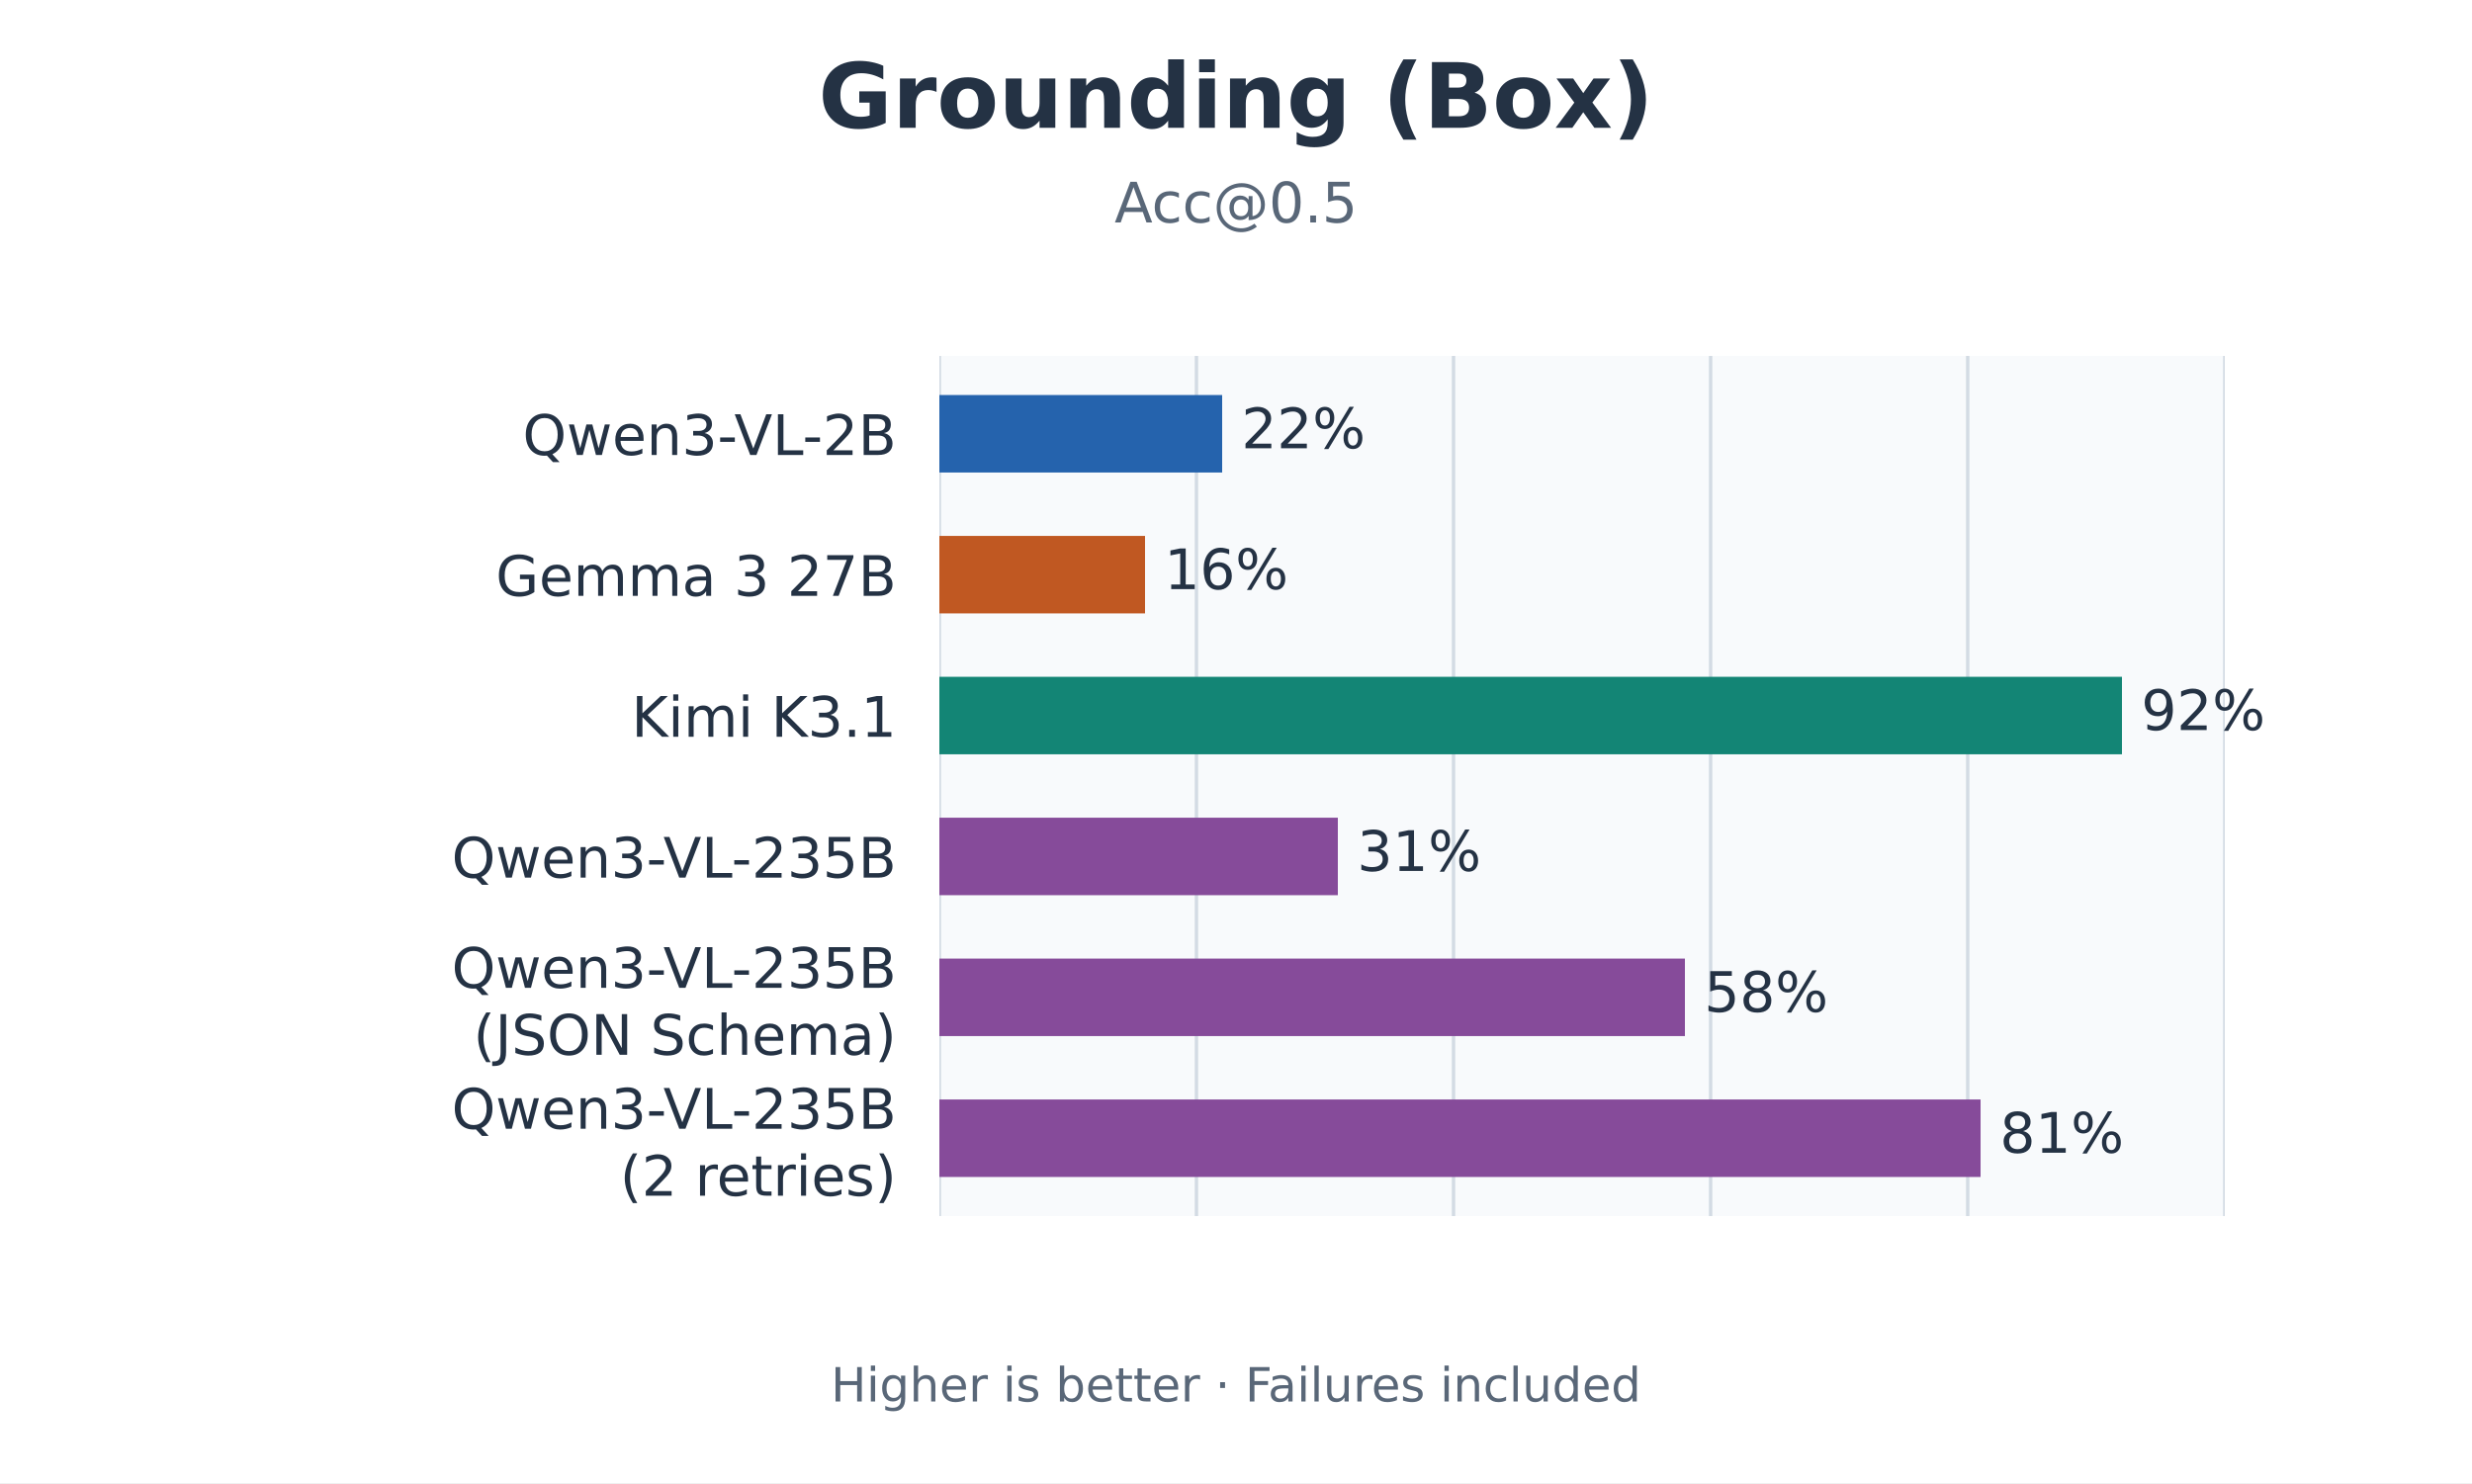
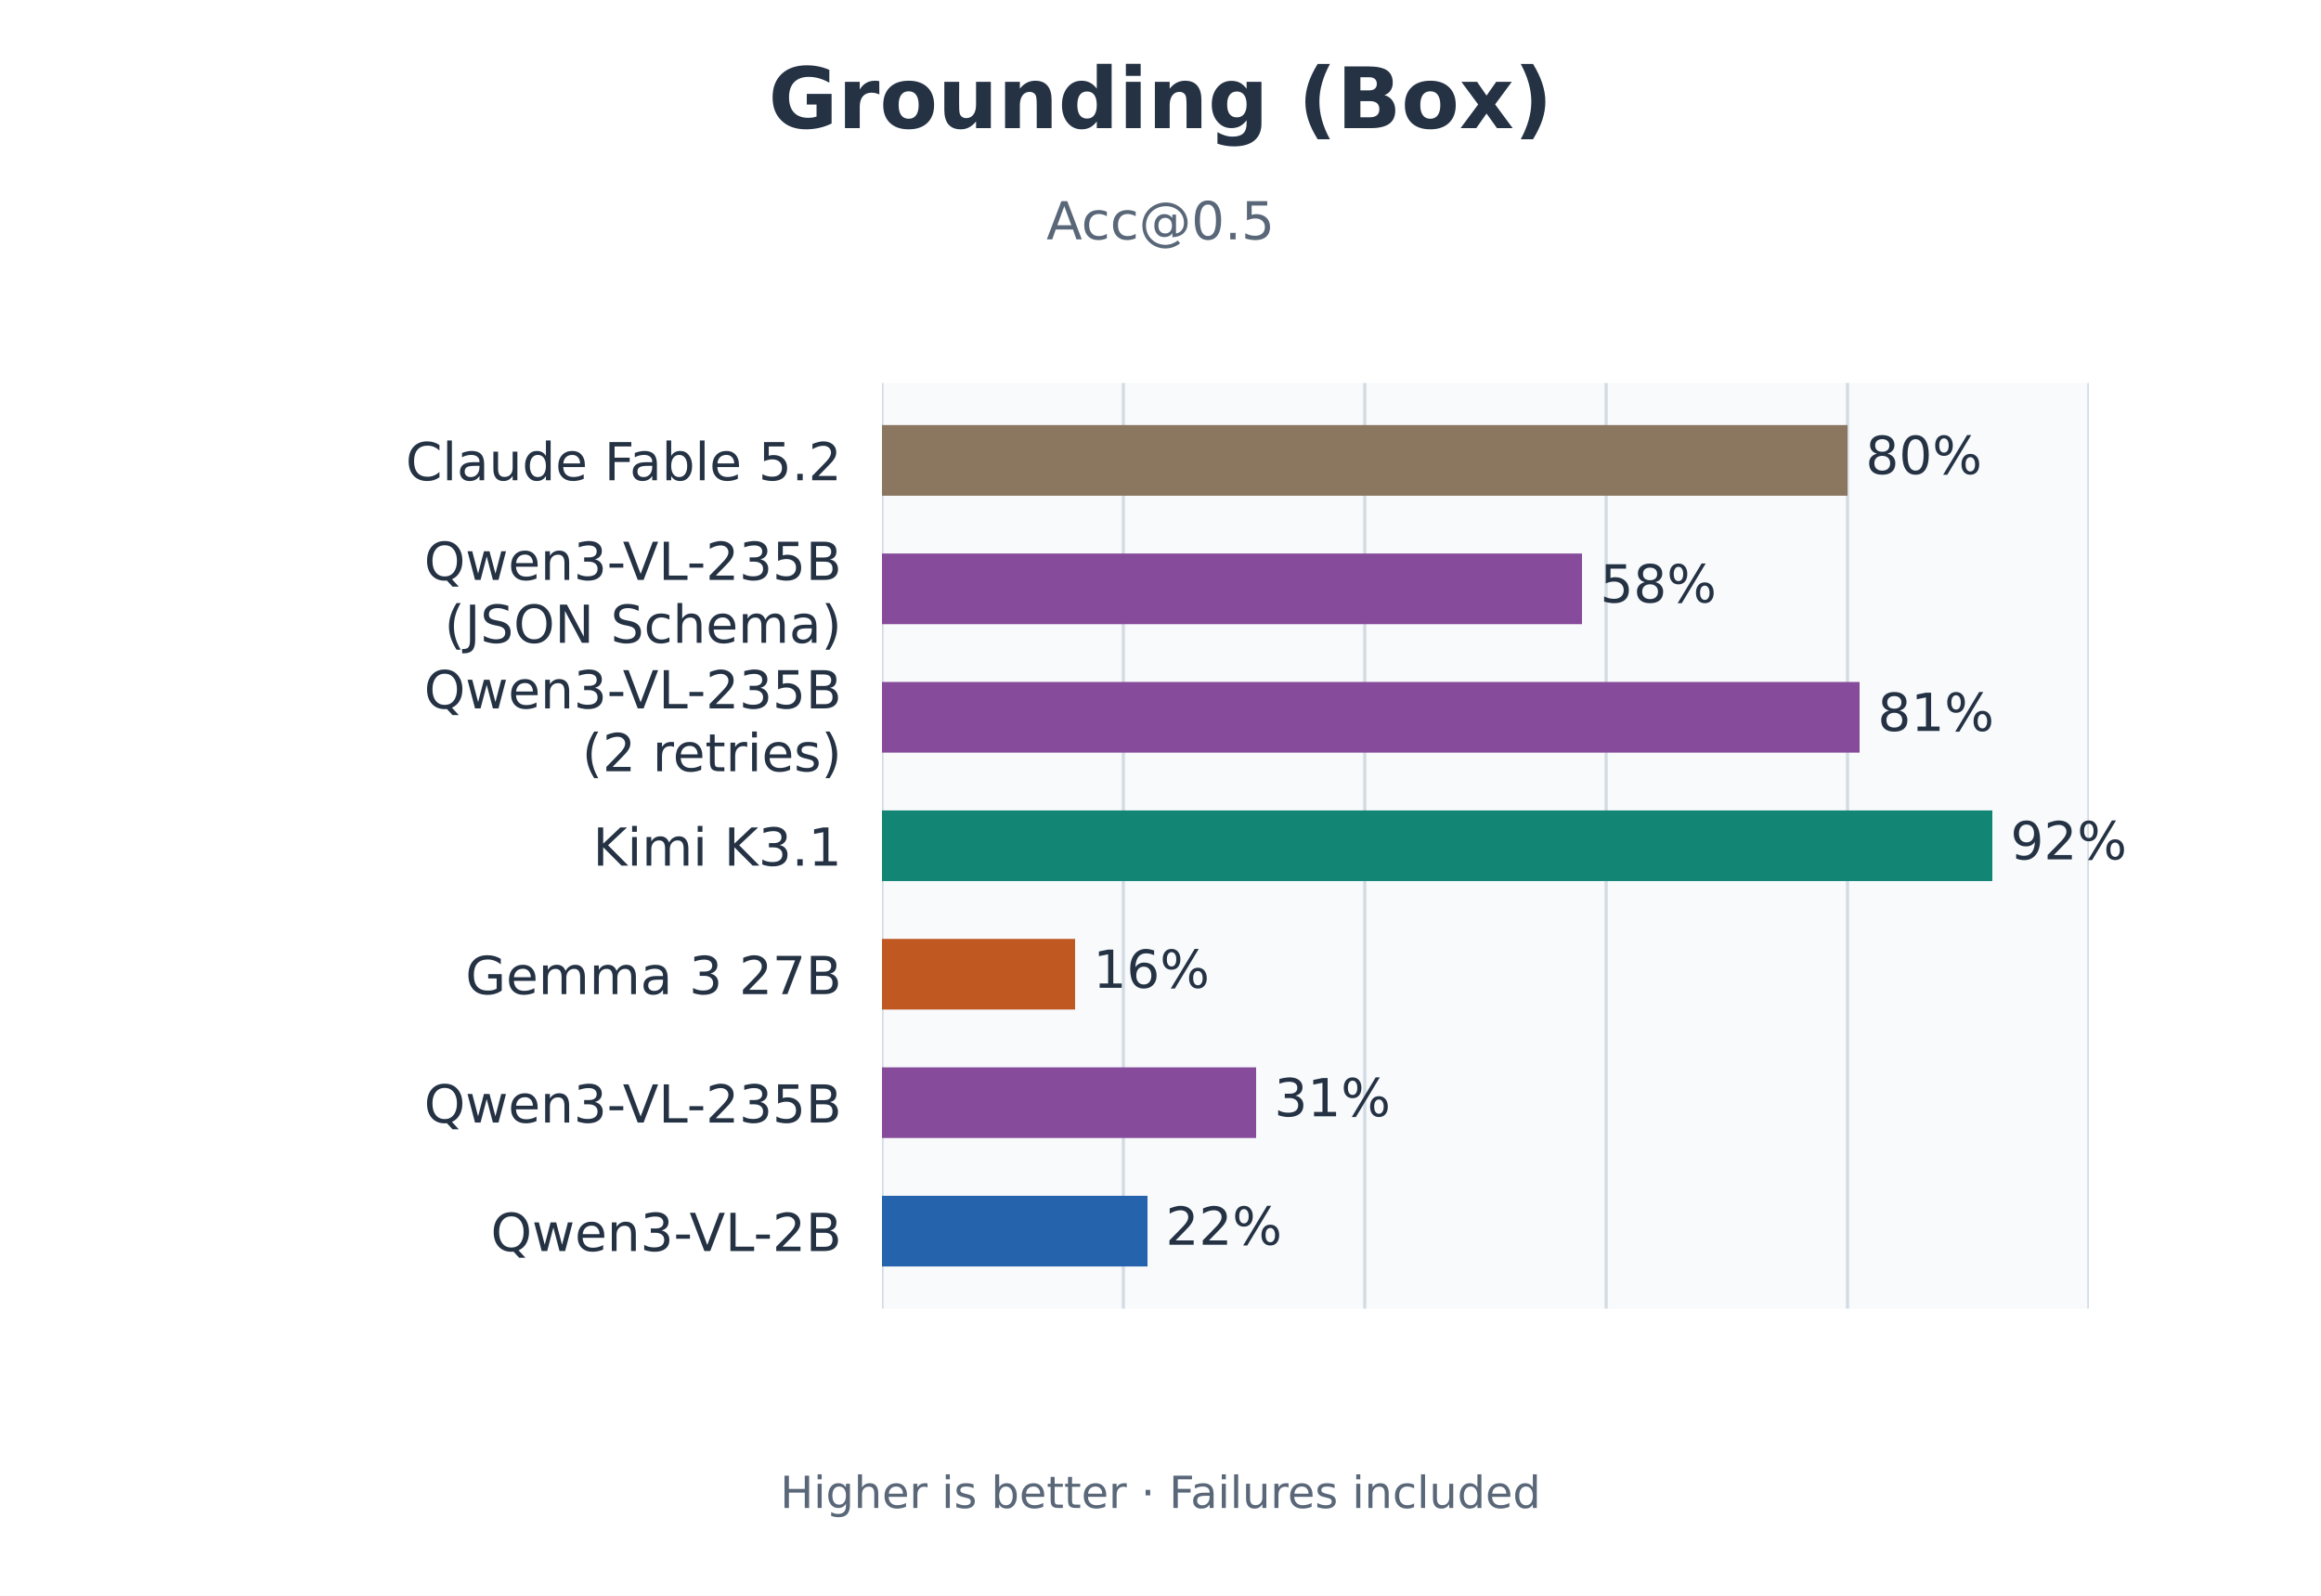
- <svg xmlns="http://www.w3.org/2000/svg" width="576pt" height="345.6pt" viewBox="0 0 576 345.6" version="1.1">
+ <svg xmlns="http://www.w3.org/2000/svg" width="576pt" height="396pt" viewBox="0 0 576 396" version="1.1">
  <defs>
    <style type="text/css">*{stroke-linejoin: round; stroke-linecap: butt}</style>
  </defs>
  <g id="figure_1">
    <g id="patch_1">
-       <path d="M 0 345.6 L 576 345.6 L 576 0 L 0 0 z " style="fill: #ffffff" />
+       <path d="M 0 396 L 576 396 L 576 0 L 0 0 z " style="fill: #ffffff" />
    </g>
    <g id="axes_1">
      <g id="patch_2">
-         <path d="M 218.88 283.392 L 518.4 283.392 L 518.4 82.944 L 218.88 82.944 z " style="fill: #f8fafc" />
+         <path d="M 218.88 324.72 L 518.4 324.72 L 518.4 95.04 L 218.88 95.04 z " style="fill: #f8fafc" />
      </g>
      <g id="matplotlib.axis_1">
        <g id="xtick_1">
          <g id="line2d_1">
-             <path d="M 218.88 283.392 L 218.88 82.944 " clip-path="url(#p9a324c0101)" style="fill: none; stroke: #d3dbe4; stroke-width: 0.8; stroke-linecap: square" />
+             <path d="M 218.88 324.72 L 218.88 95.04 " clip-path="url(#p2f2c2fe694)" style="fill: none; stroke: #d3dbe4; stroke-width: 0.8; stroke-linecap: square" />
          </g>
          <g id="line2d_2" />
        </g>
        <g id="xtick_2">
          <g id="line2d_3">
-             <path d="M 278.784 283.392 L 278.784 82.944 " clip-path="url(#p9a324c0101)" style="fill: none; stroke: #d3dbe4; stroke-width: 0.8; stroke-linecap: square" />
+             <path d="M 278.784 324.72 L 278.784 95.04 " clip-path="url(#p2f2c2fe694)" style="fill: none; stroke: #d3dbe4; stroke-width: 0.8; stroke-linecap: square" />
          </g>
          <g id="line2d_4" />
        </g>
        <g id="xtick_3">
          <g id="line2d_5">
-             <path d="M 338.688 283.392 L 338.688 82.944 " clip-path="url(#p9a324c0101)" style="fill: none; stroke: #d3dbe4; stroke-width: 0.8; stroke-linecap: square" />
+             <path d="M 338.688 324.72 L 338.688 95.04 " clip-path="url(#p2f2c2fe694)" style="fill: none; stroke: #d3dbe4; stroke-width: 0.8; stroke-linecap: square" />
          </g>
          <g id="line2d_6" />
        </g>
        <g id="xtick_4">
          <g id="line2d_7">
-             <path d="M 398.592 283.392 L 398.592 82.944 " clip-path="url(#p9a324c0101)" style="fill: none; stroke: #d3dbe4; stroke-width: 0.8; stroke-linecap: square" />
+             <path d="M 398.592 324.72 L 398.592 95.04 " clip-path="url(#p2f2c2fe694)" style="fill: none; stroke: #d3dbe4; stroke-width: 0.8; stroke-linecap: square" />
          </g>
          <g id="line2d_8" />
        </g>
        <g id="xtick_5">
          <g id="line2d_9">
-             <path d="M 458.496 283.392 L 458.496 82.944 " clip-path="url(#p9a324c0101)" style="fill: none; stroke: #d3dbe4; stroke-width: 0.8; stroke-linecap: square" />
+             <path d="M 458.496 324.72 L 458.496 95.04 " clip-path="url(#p2f2c2fe694)" style="fill: none; stroke: #d3dbe4; stroke-width: 0.8; stroke-linecap: square" />
          </g>
          <g id="line2d_10" />
        </g>
        <g id="xtick_6">
          <g id="line2d_11">
-             <path d="M 518.4 283.392 L 518.4 82.944 " clip-path="url(#p9a324c0101)" style="fill: none; stroke: #d3dbe4; stroke-width: 0.8; stroke-linecap: square" />
+             <path d="M 518.4 324.72 L 518.4 95.04 " clip-path="url(#p2f2c2fe694)" style="fill: none; stroke: #d3dbe4; stroke-width: 0.8; stroke-linecap: square" />
          </g>
          <g id="line2d_12" />
        </g>
      </g>
      <g id="matplotlib.axis_2">
        <g id="ytick_1">
          <g id="line2d_13" />
          <g id="text_1">
-             <text style="font-size: 13px; font-family: 'DejaVu Sans'; text-anchor: end; fill: #243244" x="208.88" y="106.023" transform="rotate(-0 208.88 106.0229)">Qwen3-VL-2B</text>
+             <text style="font-size: 13px; font-family: 'DejaVu Sans'; text-anchor: end; fill: #243244" x="208.88" y="119.185" transform="rotate(-0 208.88 119.1854)">Claude Fable 5.2</text>
          </g>
        </g>
        <g id="ytick_2">
          <g id="line2d_14" />
          <g id="text_2">
-             <text style="font-size: 13px; font-family: 'DejaVu Sans'; text-anchor: end; fill: #243244" x="208.88" y="138.856" transform="rotate(-0 208.88 138.8564)">Gemma 3 27B</text>
+             <text style="font-size: 13px; font-family: 'DejaVu Sans'; fill: #243244" transform="translate(105.2456 143.9116)">Qwen3-VL-235B</text>
+             <text style="font-size: 13px; font-family: 'DejaVu Sans'; fill: #243244" transform="translate(110.2892 159.5152)">(JSON Schema)</text>
          </g>
        </g>
        <g id="ytick_3">
          <g id="line2d_15" />
          <g id="text_3">
-             <text style="font-size: 13px; font-family: 'DejaVu Sans'; text-anchor: end; fill: #243244" x="208.88" y="171.69" transform="rotate(-0 208.88 171.6903)">Kimi K3.1</text>
+             <text style="font-size: 13px; font-family: 'DejaVu Sans'; fill: #243244" transform="translate(105.2456 175.7895)">Qwen3-VL-235B</text>
+             <text style="font-size: 13px; font-family: 'DejaVu Sans'; fill: #243244" transform="translate(144.4528 191.393)">(2 retries)</text>
          </g>
        </g>
        <g id="ytick_4">
          <g id="line2d_16" />
          <g id="text_4">
-             <text style="font-size: 13px; font-family: 'DejaVu Sans'; text-anchor: end; fill: #243244" x="208.88" y="204.523" transform="rotate(-0 208.88 204.5232)">Qwen3-VL-235B</text>
+             <text style="font-size: 13px; font-family: 'DejaVu Sans'; text-anchor: end; fill: #243244" x="208.88" y="214.819" transform="rotate(-0 208.88 214.819)">Kimi K3.1</text>
          </g>
        </g>
        <g id="ytick_5">
          <g id="line2d_17" />
          <g id="text_5">
-             <text style="font-size: 13px; font-family: 'DejaVu Sans'; fill: #243244" transform="translate(105.2456 230.2055)">Qwen3-VL-235B</text>
-             <text style="font-size: 13px; font-family: 'DejaVu Sans'; fill: #243244" transform="translate(110.2892 245.809)">(JSON Schema)</text>
+             <text style="font-size: 13px; font-family: 'DejaVu Sans'; text-anchor: end; fill: #243244" x="208.88" y="246.696" transform="rotate(-0 208.88 246.6963)">Gemma 3 27B</text>
          </g>
        </g>
        <g id="ytick_6">
          <g id="line2d_18" />
          <g id="text_6">
-             <text style="font-size: 13px; font-family: 'DejaVu Sans'; fill: #243244" transform="translate(105.2456 263.0389)">Qwen3-VL-235B</text>
-             <text style="font-size: 13px; font-family: 'DejaVu Sans'; fill: #243244" transform="translate(144.4528 278.6424)">(2 retries)</text>
+             <text style="font-size: 13px; font-family: 'DejaVu Sans'; text-anchor: end; fill: #243244" x="208.88" y="278.574" transform="rotate(-0 208.88 278.5742)">Qwen3-VL-235B</text>
+           </g>
+         </g>
+         <g id="ytick_7">
+           <g id="line2d_19" />
+           <g id="text_7">
+             <text style="font-size: 13px; font-family: 'DejaVu Sans'; text-anchor: end; fill: #243244" x="208.88" y="310.452" transform="rotate(-0 208.88 310.4521)">Qwen3-VL-2B</text>
          </g>
        </g>
      </g>
      <g id="patch_3">
-         <path d="M 218.88 92.055 L 284.774 92.055 L 284.774 110.114 L 218.88 110.114 z " clip-path="url(#p9a324c0101)" style="fill: #2563ad" />
+         <path d="M 218.88 105.48 L 458.496 105.48 L 458.496 123.013 L 218.88 123.013 z " clip-path="url(#p2f2c2fe694)" style="fill: #8b7660" />
      </g>
      <g id="patch_4">
-         <path d="M 218.88 124.889 L 266.803 124.889 L 266.803 142.947 L 218.88 142.947 z " clip-path="url(#p9a324c0101)" style="fill: #c05822" />
+         <path d="M 218.88 137.358 L 392.602 137.358 L 392.602 154.891 L 218.88 154.891 z " clip-path="url(#p2f2c2fe694)" style="fill: #864b9a" />
      </g>
      <g id="patch_5">
-         <path d="M 218.88 157.722 L 494.438 157.722 L 494.438 175.78 L 218.88 175.78 z " clip-path="url(#p9a324c0101)" style="fill: #138575" />
+         <path d="M 218.88 169.236 L 461.491 169.236 L 461.491 186.769 L 218.88 186.769 z " clip-path="url(#p2f2c2fe694)" style="fill: #864b9a" />
      </g>
      <g id="patch_6">
-         <path d="M 218.88 190.556 L 311.731 190.556 L 311.731 208.614 L 218.88 208.614 z " clip-path="url(#p9a324c0101)" style="fill: #864b9a" />
+         <path d="M 218.88 201.114 L 494.438 201.114 L 494.438 218.646 L 218.88 218.646 z " clip-path="url(#p2f2c2fe694)" style="fill: #138575" />
      </g>
      <g id="patch_7">
-         <path d="M 218.88 223.389 L 392.602 223.389 L 392.602 241.447 L 218.88 241.447 z " clip-path="url(#p9a324c0101)" style="fill: #864b9a" />
+         <path d="M 218.88 232.991 L 266.803 232.991 L 266.803 250.524 L 218.88 250.524 z " clip-path="url(#p2f2c2fe694)" style="fill: #c05822" />
      </g>
      <g id="patch_8">
-         <path d="M 218.88 256.222 L 461.491 256.222 L 461.491 274.281 L 218.88 274.281 z " clip-path="url(#p9a324c0101)" style="fill: #864b9a" />
+         <path d="M 218.88 264.869 L 311.731 264.869 L 311.731 282.402 L 218.88 282.402 z " clip-path="url(#p2f2c2fe694)" style="fill: #864b9a" />
      </g>
-       <g id="text_7">
-         <text style="font-size: 13px; font-family: 'DejaVu Sans'; text-anchor: start; fill: #243244" x="289.267" y="104.461" transform="rotate(-0 289.2672 104.4614)">22%</text>
+       <g id="patch_9">
+         <path d="M 218.88 296.747 L 284.774 296.747 L 284.774 314.28 L 218.88 314.28 z " clip-path="url(#p2f2c2fe694)" style="fill: #2563ad" />
      </g>
      <g id="text_8">
-         <text style="font-size: 13px; font-family: 'DejaVu Sans'; text-anchor: start; fill: #243244" x="271.296" y="137.295" transform="rotate(-0 271.296 137.2948)">16%</text>
+         <text style="font-size: 13px; font-family: 'DejaVu Sans'; text-anchor: start; fill: #243244" x="462.989" y="117.623" transform="rotate(-0 462.9888 117.6234)">80%</text>
      </g>
      <g id="text_9">
-         <text style="font-size: 13px; font-family: 'DejaVu Sans'; text-anchor: start; fill: #243244" x="498.931" y="170.128" transform="rotate(-0 498.9312 170.1282)">92%</text>
+         <text style="font-size: 13px; font-family: 'DejaVu Sans'; text-anchor: start; fill: #243244" x="397.094" y="149.501" transform="rotate(-0 397.0944 149.5012)">58%</text>
      </g>
      <g id="text_10">
-         <text style="font-size: 13px; font-family: 'DejaVu Sans'; text-anchor: start; fill: #243244" x="316.224" y="202.962" transform="rotate(-0 316.224 202.9617)">31%</text>
+         <text style="font-size: 13px; font-family: 'DejaVu Sans'; text-anchor: start; fill: #243244" x="465.984" y="181.379" transform="rotate(-0 465.984 181.3791)">81%</text>
      </g>
      <g id="text_11">
-         <text style="font-size: 13px; font-family: 'DejaVu Sans'; text-anchor: start; fill: #243244" x="397.094" y="235.795" transform="rotate(-0 397.0944 235.7951)">58%</text>
+         <text style="font-size: 13px; font-family: 'DejaVu Sans'; text-anchor: start; fill: #243244" x="498.931" y="213.257" transform="rotate(-0 498.9312 213.257)">92%</text>
      </g>
      <g id="text_12">
-         <text style="font-size: 13px; font-family: 'DejaVu Sans'; text-anchor: start; fill: #243244" x="465.984" y="268.628" transform="rotate(-0 465.984 268.6285)">81%</text>
+         <text style="font-size: 13px; font-family: 'DejaVu Sans'; text-anchor: start; fill: #243244" x="271.296" y="245.135" transform="rotate(-0 271.296 245.1348)">16%</text>
+       </g>
+       <g id="text_13">
+         <text style="font-size: 13px; font-family: 'DejaVu Sans'; text-anchor: start; fill: #243244" x="316.224" y="277.013" transform="rotate(-0 316.224 277.0127)">31%</text>
+       </g>
+       <g id="text_14">
+         <text style="font-size: 13px; font-family: 'DejaVu Sans'; text-anchor: start; fill: #243244" x="289.267" y="308.891" transform="rotate(-0 289.2672 308.8905)">22%</text>
      </g>
    </g>
-     <g id="text_13">
-       <text style="font-weight: 700; font-size: 21px; font-family: 'DejaVu Sans'; text-anchor: middle; fill: #243244" x="288" y="29.781" transform="rotate(-0 288 29.78072)">Grounding (Box)</text>
+     <g id="text_15">
+       <text style="font-weight: 700; font-size: 21px; font-family: 'DejaVu Sans'; text-anchor: middle; fill: #243244" x="288" y="31.797" transform="rotate(-0 288 31.79672)">Grounding (Box)</text>
    </g>
-     <g id="text_14">
-       <text style="font-size: 13px; font-family: 'DejaVu Sans'; text-anchor: middle; fill: #596778" x="288" y="51.84" transform="rotate(-0 288 51.84)">Acc@0.5</text>
+     <g id="text_16">
+       <text style="font-size: 13px; font-family: 'DejaVu Sans'; text-anchor: middle; fill: #596778" x="288" y="59.4" transform="rotate(-0 288 59.4)">Acc@0.5</text>
    </g>
-     <g id="text_15">
-       <text style="font-size: 11px; font-family: 'DejaVu Sans'; text-anchor: middle; fill: #596778" x="288" y="326.592" transform="rotate(-0 288 326.592)">Higher is better · Failures included</text>
+     <g id="text_17">
+       <text style="font-size: 11px; font-family: 'DejaVu Sans'; text-anchor: middle; fill: #596778" x="288" y="374.22" transform="rotate(-0 288 374.22)">Higher is better · Failures included</text>
    </g>
  </g>
  <defs>
-     <clipPath id="p9a324c0101">
-       <rect x="218.88" y="82.944" width="299.52" height="200.448" />
+     <clipPath id="p2f2c2fe694">
+       <rect x="218.88" y="95.04" width="299.52" height="229.68" />
    </clipPath>
  </defs>
</svg>
